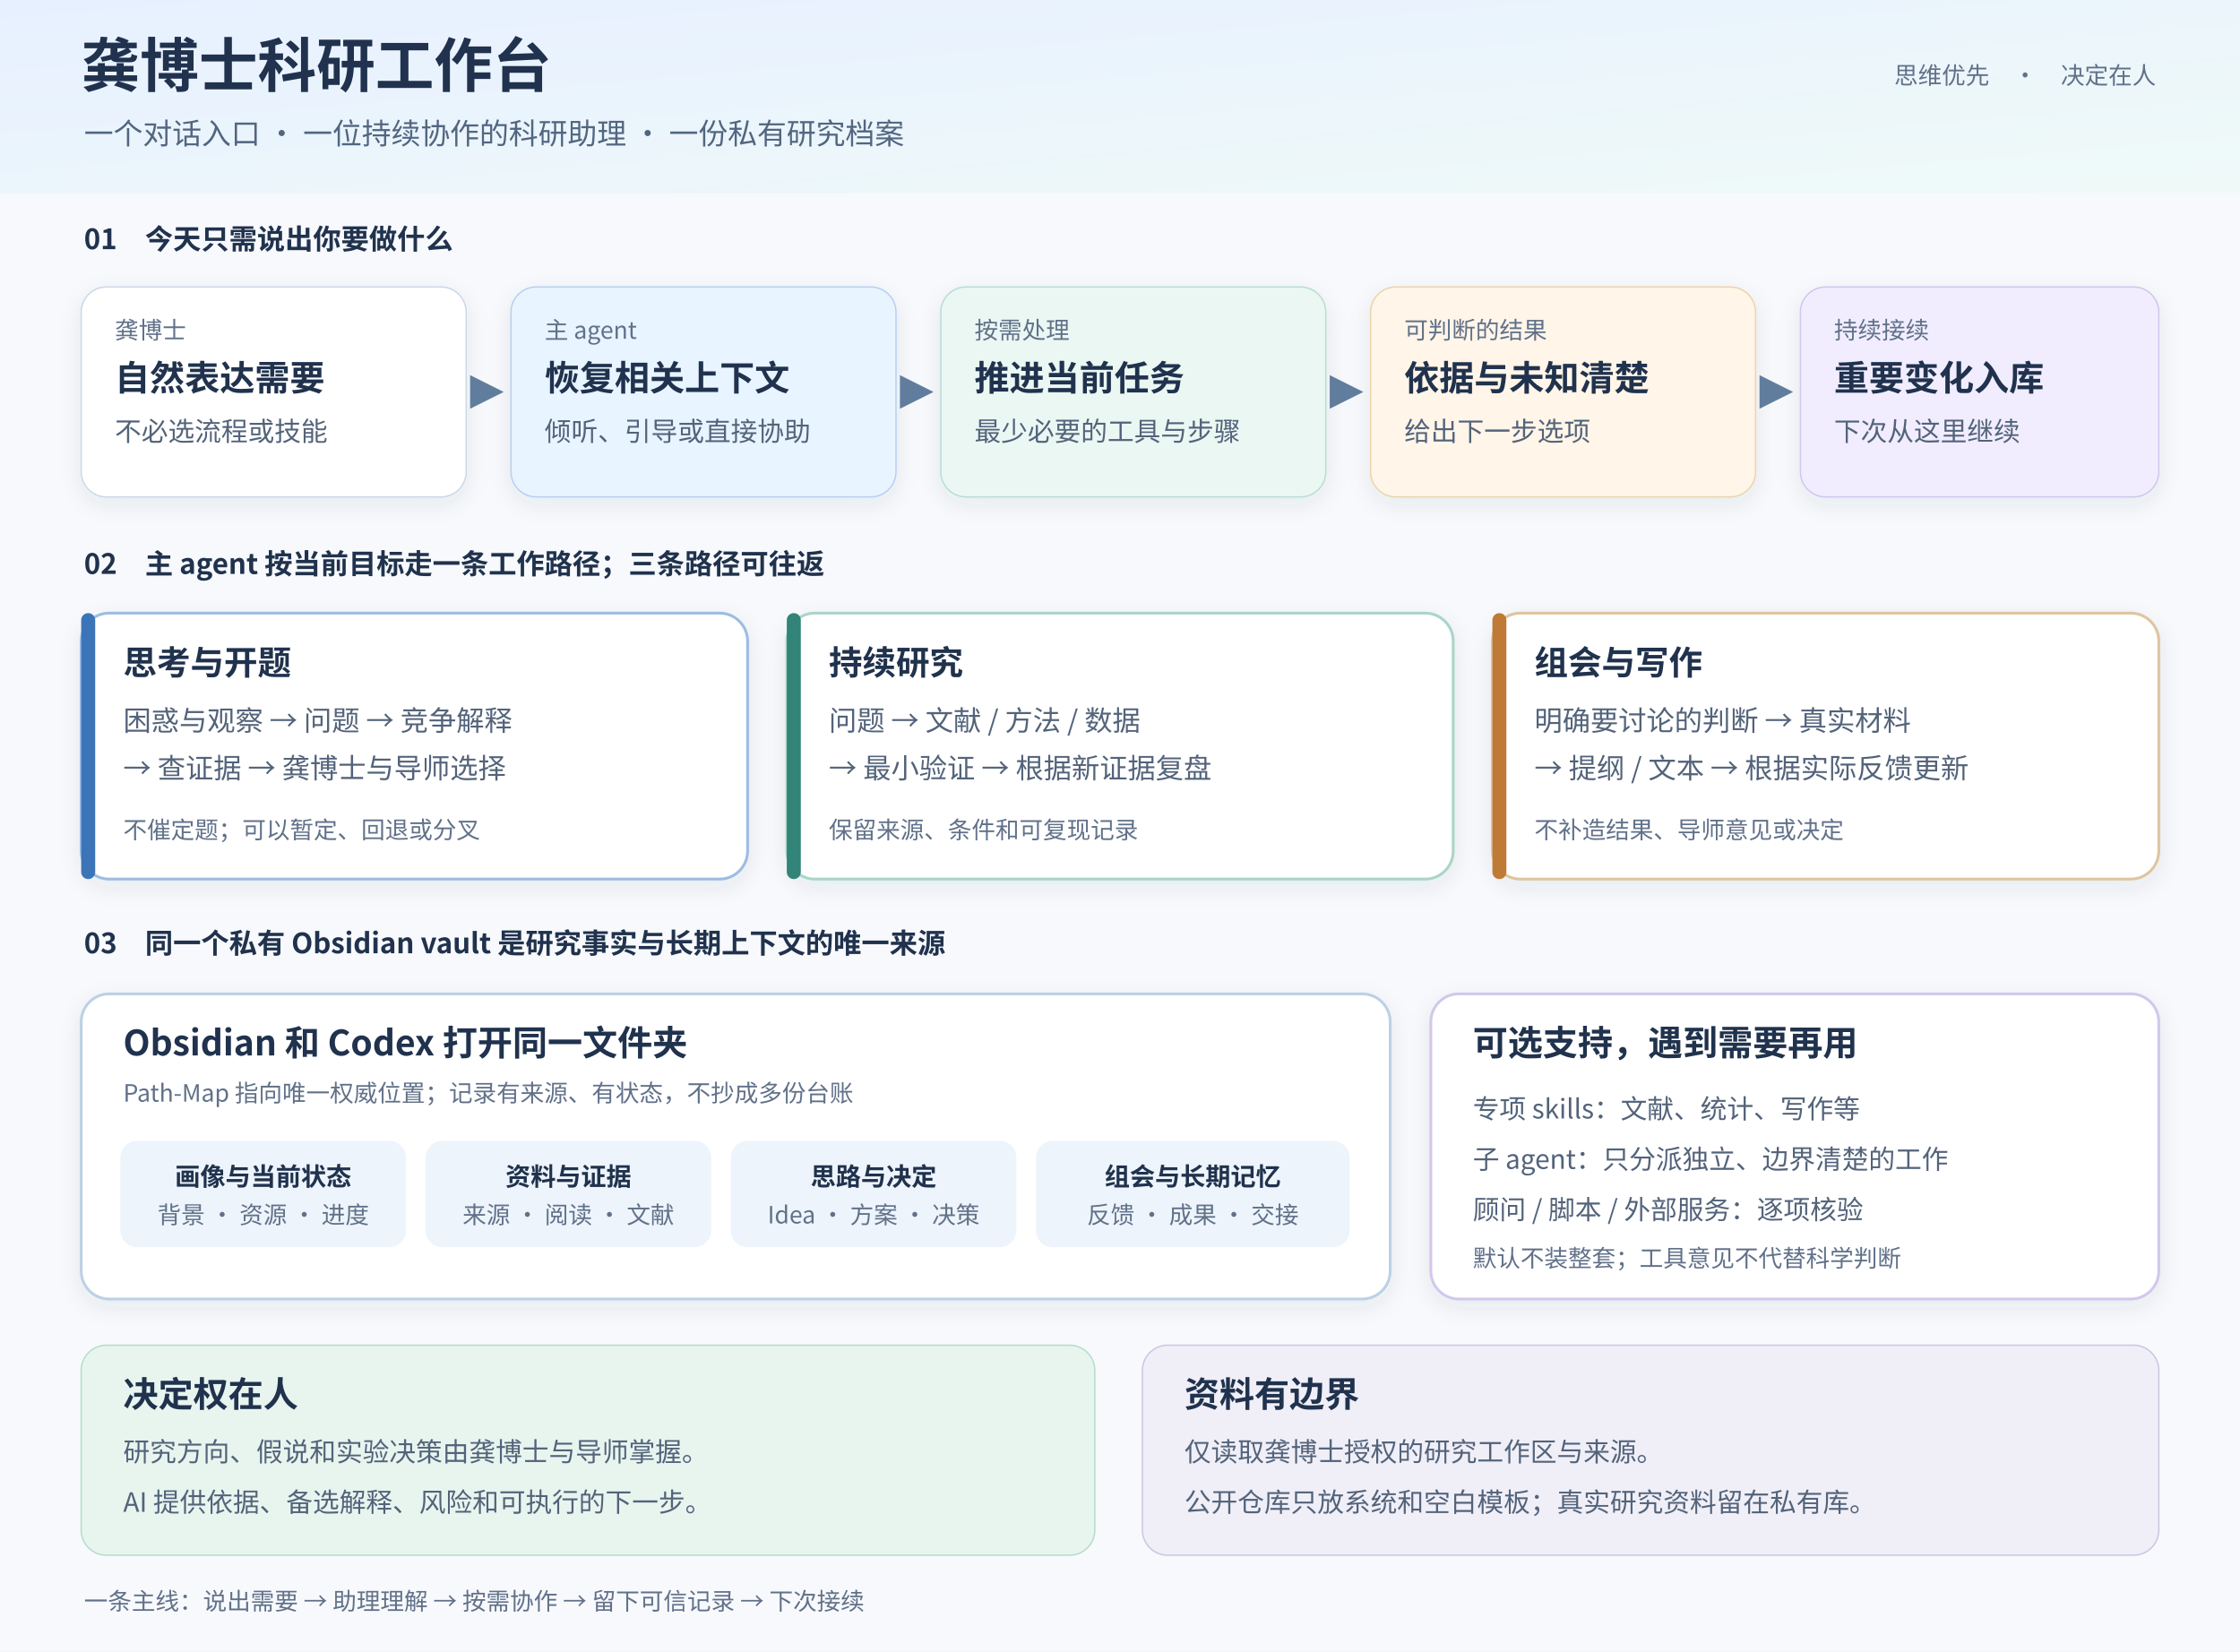
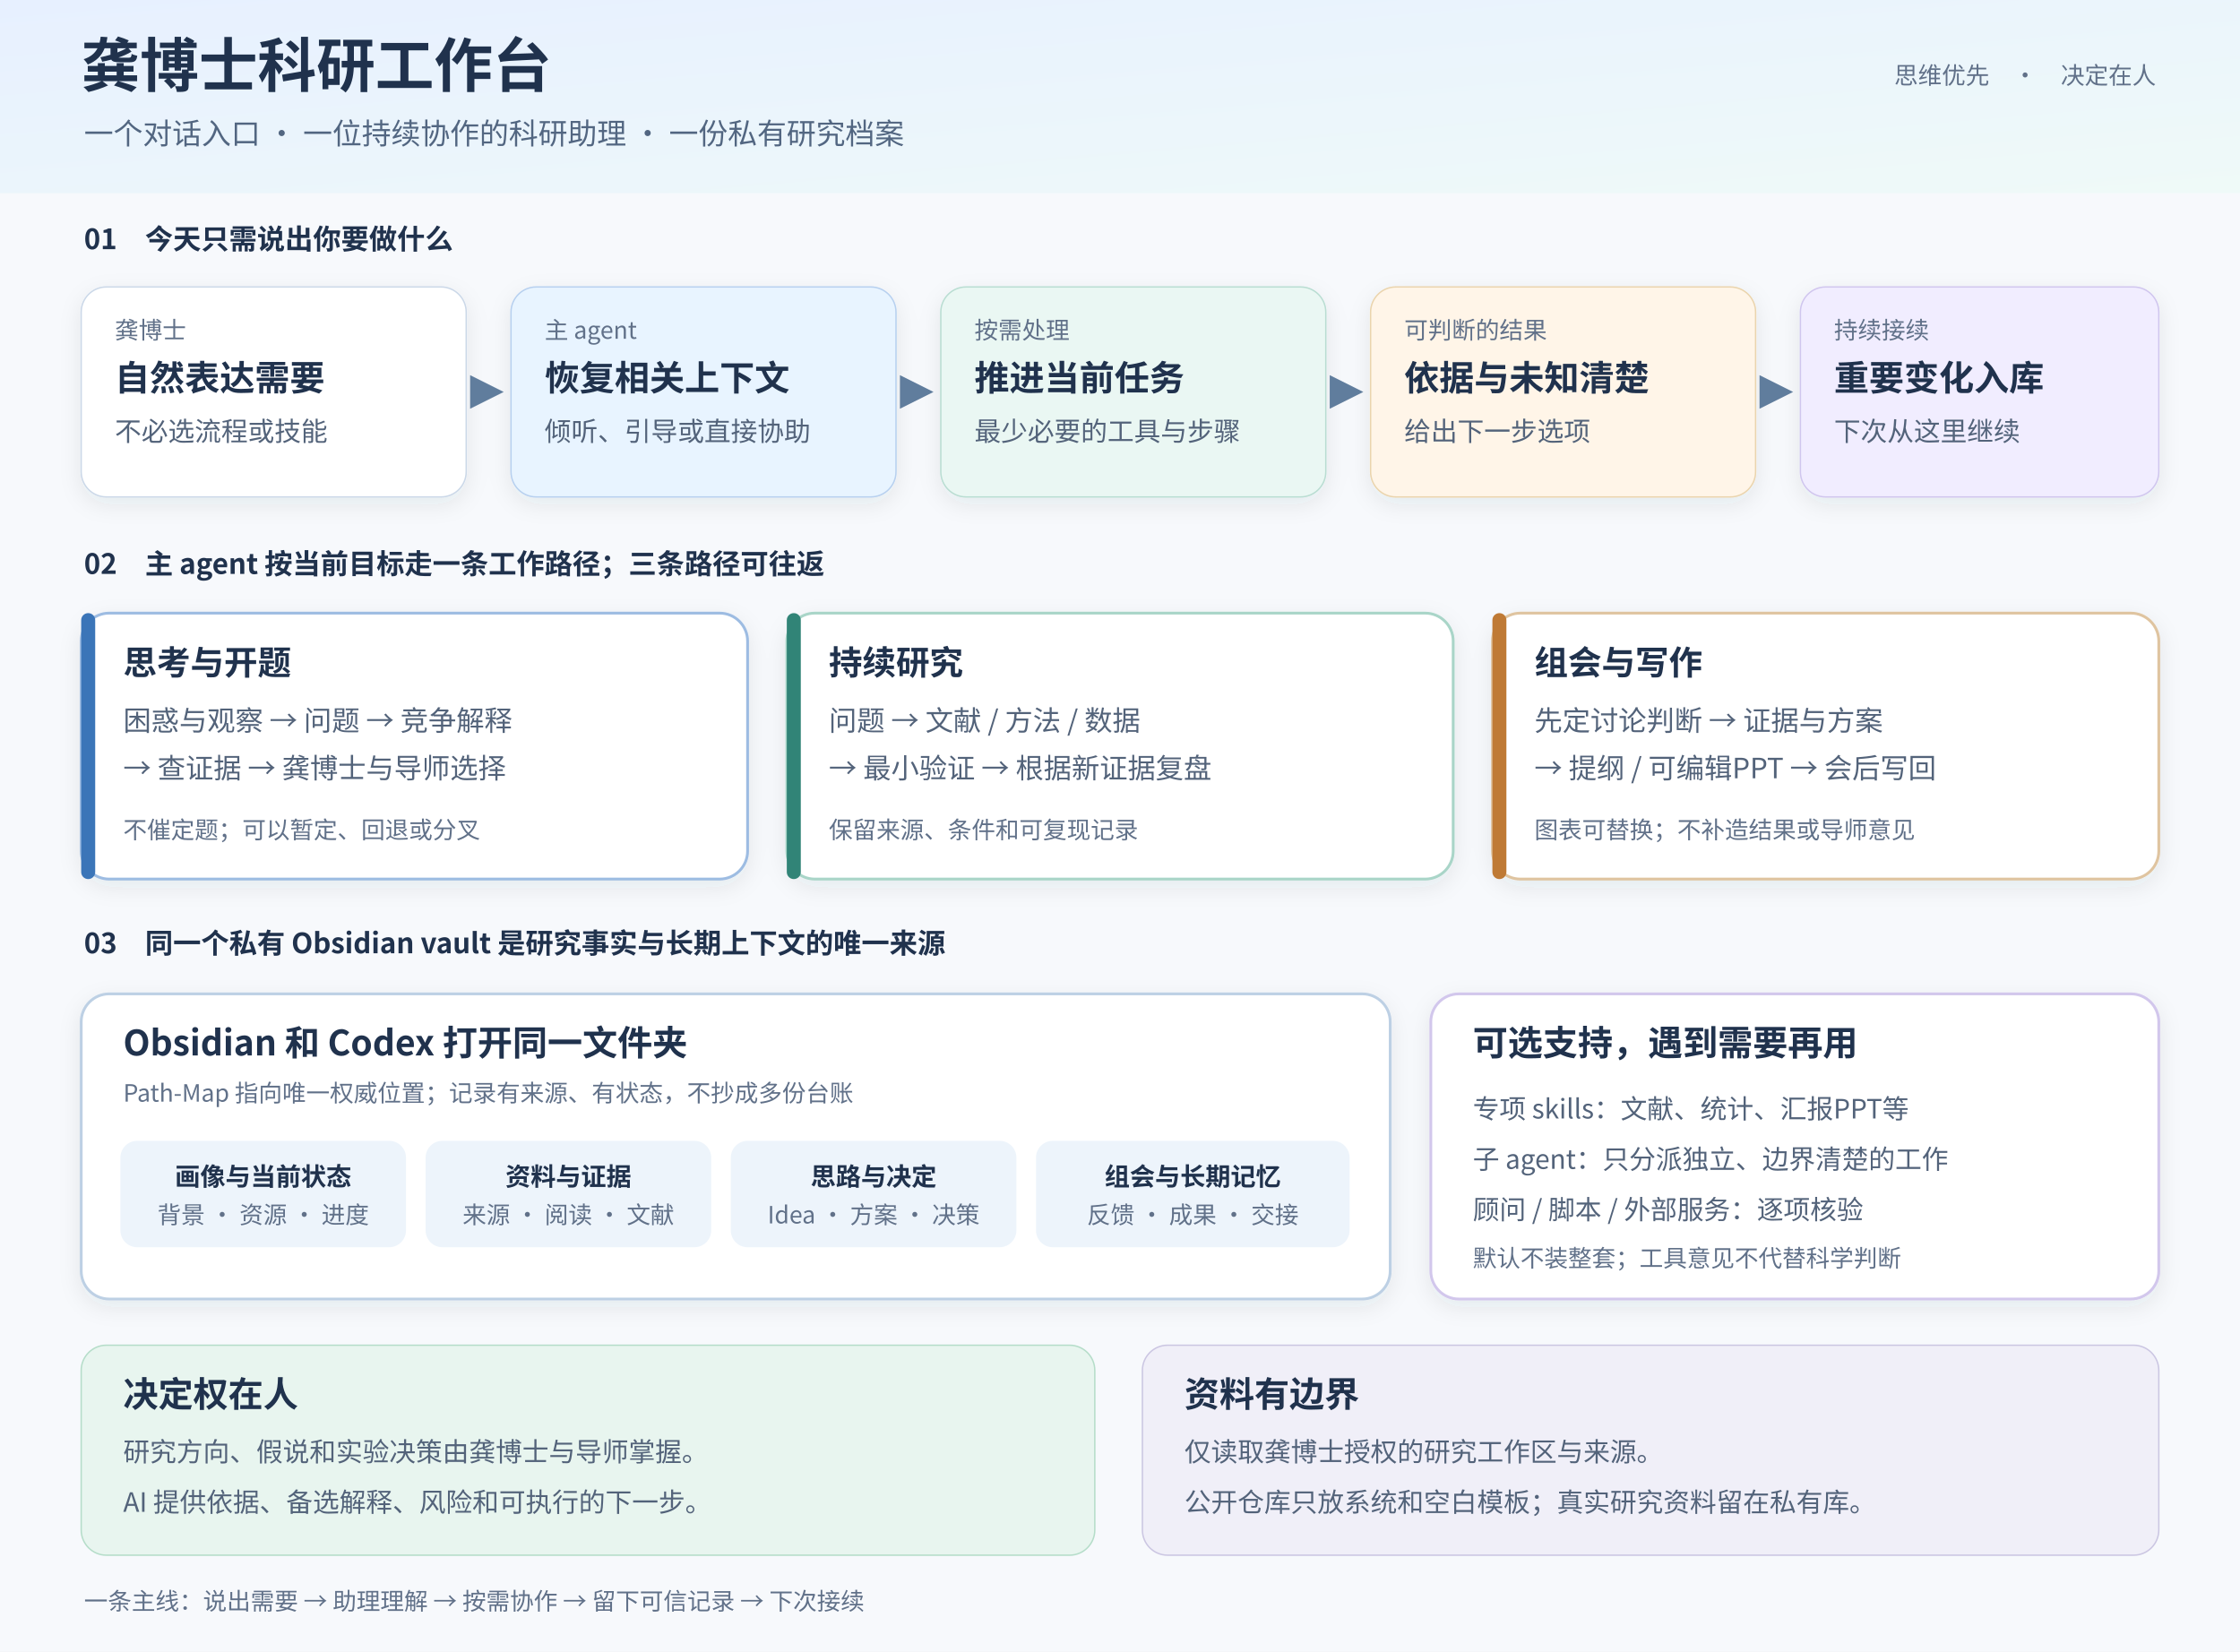
<svg xmlns="http://www.w3.org/2000/svg" width="1600" height="1180" viewBox="0 0 1600 1180">
  <defs>
    <linearGradient id="head" x1="0" y1="0" x2="1" y2="1">
      <stop offset="0" stop-color="#e7f0ff" />
      <stop offset="1" stop-color="#effaf8" />
    </linearGradient>
    <filter id="shadow" x="-10%" y="-10%" width="120%" height="130%">
      <feDropShadow dx="0" dy="5" stdDeviation="8" flood-color="#22324d" flood-opacity=".08" />
    </filter>
    <style>
      text { font-family: "Hiragino Sans GB", "PingFang SC", "Noto Sans CJK SC", sans-serif; fill: #20324d; }
      .title { font-size: 42px; font-weight: 700; }
      .subtitle { font-size: 21px; fill: #526681; }
      .step { font-size: 20px; font-weight: 700; }
      .head { font-size: 25px; font-weight: 700; }
      .body { font-size: 19px; fill: #53637a; }
      .small { font-size: 17px; fill: #617189; }
      .lane-title { font-size: 24px; font-weight: 700; }
      .lane-body { font-size: 20px; fill: #53637a; }
      .tag { font-size: 18px; font-weight: 600; }
      .white { fill: #fff; }
      .navy { fill: #123056; }
    </style>
    <marker id="arrow" viewBox="0 0 10 10" refX="8" refY="5" markerWidth="8" markerHeight="8" orient="auto-start-reverse">
      <path d="M0,0 L10,5 L0,10 z" fill="#607d9d" />
    </marker>
  </defs>
  <rect width="1600" height="1180" fill="#f7f9fc" />
  <rect x="0" y="0" width="1600" height="138" fill="url(#head)" />
  <text x="58" y="62" class="title">龚博士科研工作台</text>
  <text x="60" y="103" class="subtitle">一个对话入口 · 一位持续协作的科研助理 · 一份私有研究档案</text>
  <text x="1540" y="60" text-anchor="end" class="small">思维优先　·　决定在人</text>
  <text x="60" y="178" class="step">01　今天只需说出你要做什么</text>
  <g filter="url(#shadow)">
    <rect x="58" y="205" width="275" height="150" rx="18" fill="#fff" stroke="#cbd8e8" />
    <rect x="365" y="205" width="275" height="150" rx="18" fill="#e8f4ff" stroke="#b7d0ef" />
    <rect x="672" y="205" width="275" height="150" rx="18" fill="#eaf7f3" stroke="#b9ddd2" />
    <rect x="979" y="205" width="275" height="150" rx="18" fill="#fff5e8" stroke="#ead4ad" />
    <rect x="1286" y="205" width="256" height="150" rx="18" fill="#f1edff" stroke="#d0c6ee" />
  </g>
  <path d="M337 280 H355" stroke="#607d9d" stroke-width="3" marker-end="url(#arrow)" />
  <path d="M644 280 H662" stroke="#607d9d" stroke-width="3" marker-end="url(#arrow)" />
  <path d="M951 280 H969" stroke="#607d9d" stroke-width="3" marker-end="url(#arrow)" />
  <path d="M1258 280 H1276" stroke="#607d9d" stroke-width="3" marker-end="url(#arrow)" />
  <text x="82" y="242" class="small">龚博士</text>
  <text x="82" y="279" class="head">自然表达需要</text>
  <text x="82" y="315" class="body">不必选流程或技能</text>
  <text x="389" y="242" class="small">主 agent</text>
  <text x="389" y="279" class="head">恢复相关上下文</text>
  <text x="389" y="315" class="body">倾听、引导或直接协助</text>
  <text x="696" y="242" class="small">按需处理</text>
  <text x="696" y="279" class="head">推进当前任务</text>
  <text x="696" y="315" class="body">最少必要的工具与步骤</text>
  <text x="1003" y="242" class="small">可判断的结果</text>
  <text x="1003" y="279" class="head">依据与未知清楚</text>
  <text x="1003" y="315" class="body">给出下一步选项</text>
  <text x="1310" y="242" class="small">持续接续</text>
  <text x="1310" y="279" class="head">重要变化入库</text>
  <text x="1310" y="315" class="body">下次从这里继续</text>
  <text x="60" y="410" class="step">02　主 agent 按当前目标走一条工作路径；三条路径可往返</text>
  <g filter="url(#shadow)">
    <rect x="58" y="438" width="476" height="190" rx="20" fill="#fff" stroke="#9dbce2" stroke-width="2" />
    <rect x="562" y="438" width="476" height="190" rx="20" fill="#fff" stroke="#a9d5c8" stroke-width="2" />
    <rect x="1066" y="438" width="476" height="190" rx="20" fill="#fff" stroke="#dfc4a0" stroke-width="2" />
  </g>
  <rect x="58" y="438" width="10" height="190" rx="5" fill="#3b75b8" />
  <rect x="562" y="438" width="10" height="190" rx="5" fill="#318477" />
  <rect x="1066" y="438" width="10" height="190" rx="5" fill="#bf7a35" />
  <text x="88" y="482" class="lane-title">思考与开题</text>
  <text x="88" y="522" class="lane-body">困惑与观察 → 问题 → 竞争解释</text>
  <text x="88" y="556" class="lane-body">→ 查证据 → 龚博士与导师选择</text>
  <text x="88" y="599" class="small">不催定题；可以暂定、回退或分叉</text>
  <text x="592" y="482" class="lane-title">持续研究</text>
  <text x="592" y="522" class="lane-body">问题 → 文献 / 方法 / 数据</text>
  <text x="592" y="556" class="lane-body">→ 最小验证 → 根据新证据复盘</text>
  <text x="592" y="599" class="small">保留来源、条件和可复现记录</text>
  <text x="1096" y="482" class="lane-title">组会与写作</text>
-   <text x="1096" y="522" class="lane-body">明确要讨论的判断 → 真实材料</text>
-   <text x="1096" y="556" class="lane-body">→ 提纲 / 文本 → 根据实际反馈更新</text>
-   <text x="1096" y="599" class="small">不补造结果、导师意见或决定</text>
+   <text x="1096" y="522" class="lane-body">先定讨论判断 → 证据与方案</text>
+   <text x="1096" y="556" class="lane-body">→ 提纲 / 可编辑PPT → 会后写回</text>
+   <text x="1096" y="599" class="small">图表可替换；不补造结果或导师意见</text>
  <text x="60" y="681" class="step">03　同一个私有 Obsidian vault 是研究事实与长期上下文的唯一来源</text>
  <g filter="url(#shadow)">
    <rect x="58" y="710" width="935" height="218" rx="20" fill="#fff" stroke="#bdd0e4" stroke-width="2" />
    <rect x="1022" y="710" width="520" height="218" rx="20" fill="#fff" stroke="#d2c7ec" stroke-width="2" />
  </g>
  <text x="88" y="754" class="head">Obsidian 和 Codex 打开同一文件夹</text>
  <text x="88" y="787" class="small">Path-Map 指向唯一权威位置；记录有来源、有状态，不抄成多份台账</text>
  <rect x="86" y="815" width="204" height="76" rx="12" fill="#edf4fb" />
  <rect x="304" y="815" width="204" height="76" rx="12" fill="#edf4fb" />
  <rect x="522" y="815" width="204" height="76" rx="12" fill="#edf4fb" />
  <rect x="740" y="815" width="224" height="76" rx="12" fill="#edf4fb" />
  <text x="188" y="847" text-anchor="middle" class="tag">画像与当前状态</text>
  <text x="188" y="874" text-anchor="middle" class="small">背景 · 资源 · 进度</text>
  <text x="406" y="847" text-anchor="middle" class="tag">资料与证据</text>
  <text x="406" y="874" text-anchor="middle" class="small">来源 · 阅读 · 文献</text>
  <text x="624" y="847" text-anchor="middle" class="tag">思路与决定</text>
  <text x="624" y="874" text-anchor="middle" class="small">Idea · 方案 · 决策</text>
  <text x="852" y="847" text-anchor="middle" class="tag">组会与长期记忆</text>
  <text x="852" y="874" text-anchor="middle" class="small">反馈 · 成果 · 交接</text>
  <text x="1052" y="754" class="head">可选支持，遇到需要再用</text>
-   <text x="1052" y="799" class="body">专项 skills：文献、统计、写作等</text>
+   <text x="1052" y="799" class="body">专项 skills：文献、统计、汇报PPT等</text>
  <text x="1052" y="835" class="body">子 agent：只分派独立、边界清楚的工作</text>
  <text x="1052" y="871" class="body">顾问 / 脚本 / 外部服务：逐项核验</text>
  <text x="1052" y="905" class="small">默认不装整套；工具意见不代替科学判断</text>
  <rect x="58" y="961" width="724" height="150" rx="18" fill="#e8f5ef" stroke="#b5ddc9" />
  <rect x="816" y="961" width="726" height="150" rx="18" fill="#f0eff8" stroke="#cbc6e2" />
  <text x="88" y="1005" class="head">决定权在人</text>
  <text x="88" y="1044" class="body">研究方向、假说和实验决策由龚博士与导师掌握。</text>
  <text x="88" y="1080" class="body">AI 提供依据、备选解释、风险和可执行的下一步。</text>
  <text x="846" y="1005" class="head">资料有边界</text>
  <text x="846" y="1044" class="body">仅读取龚博士授权的研究工作区与来源。</text>
  <text x="846" y="1080" class="body">公开仓库只放系统和空白模板；真实研究资料留在私有库。</text>
  <text x="60" y="1150" class="small">一条主线：说出需要 → 助理理解 → 按需协作 → 留下可信记录 → 下次接续</text>
</svg>
